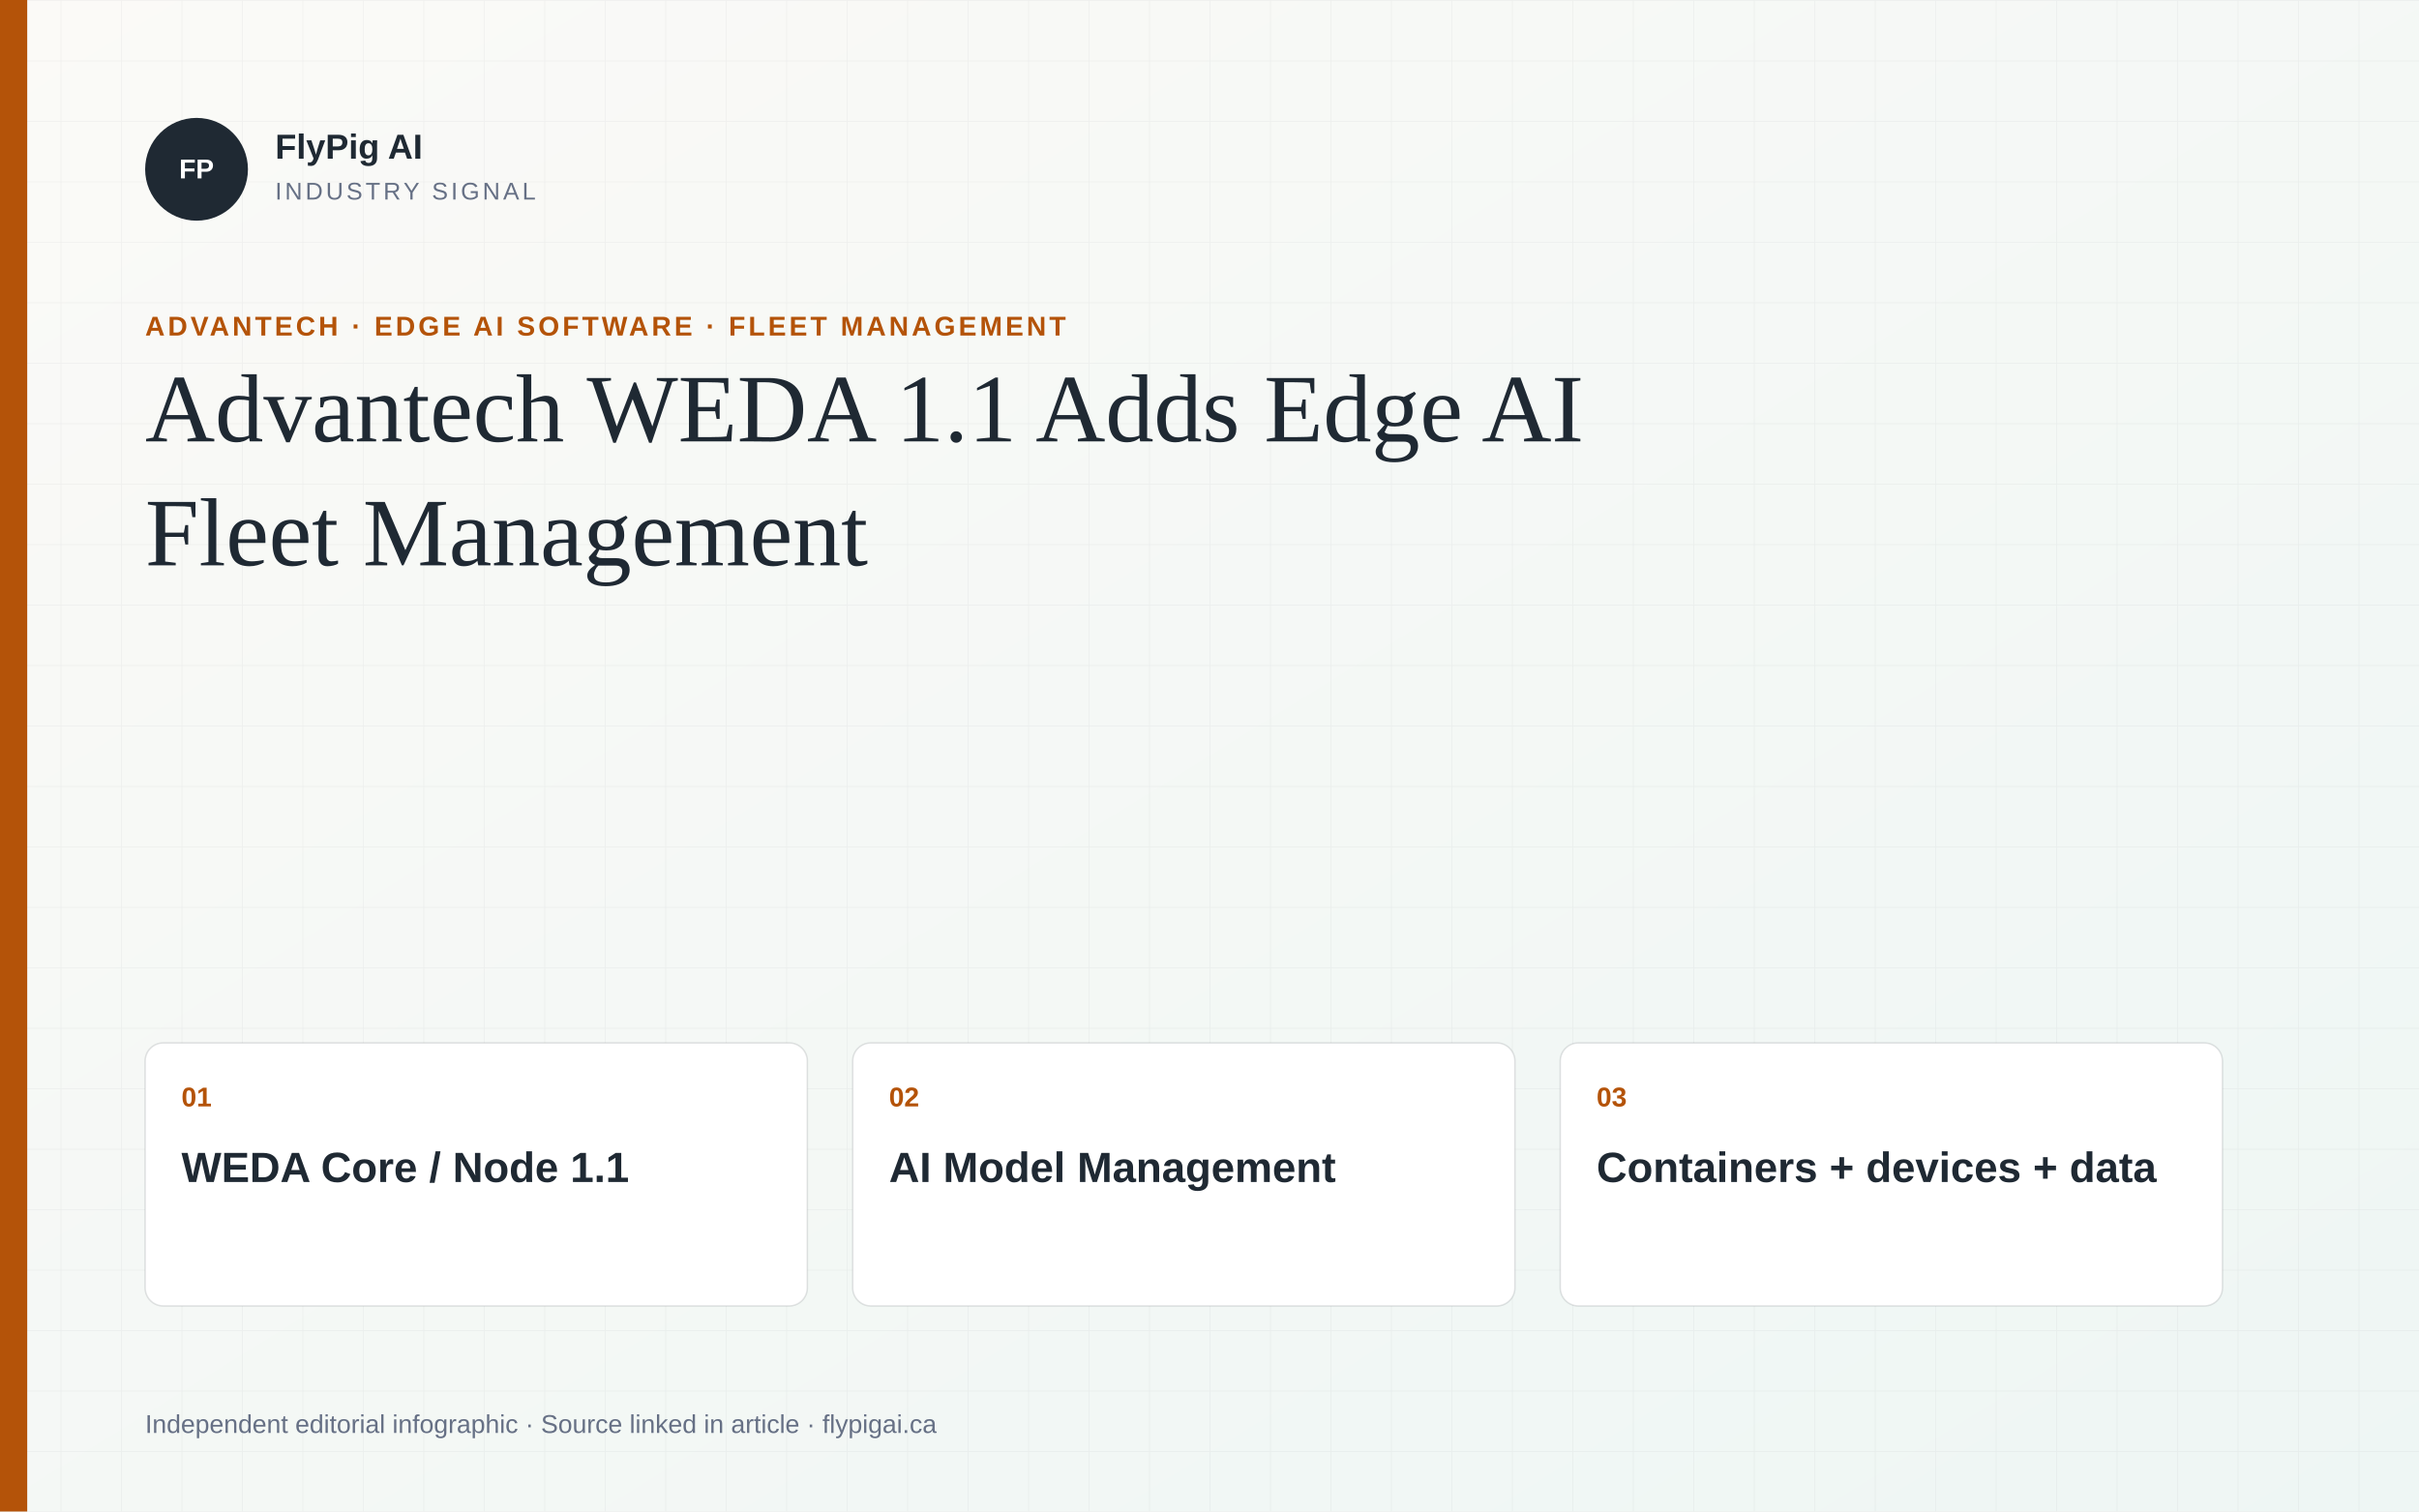
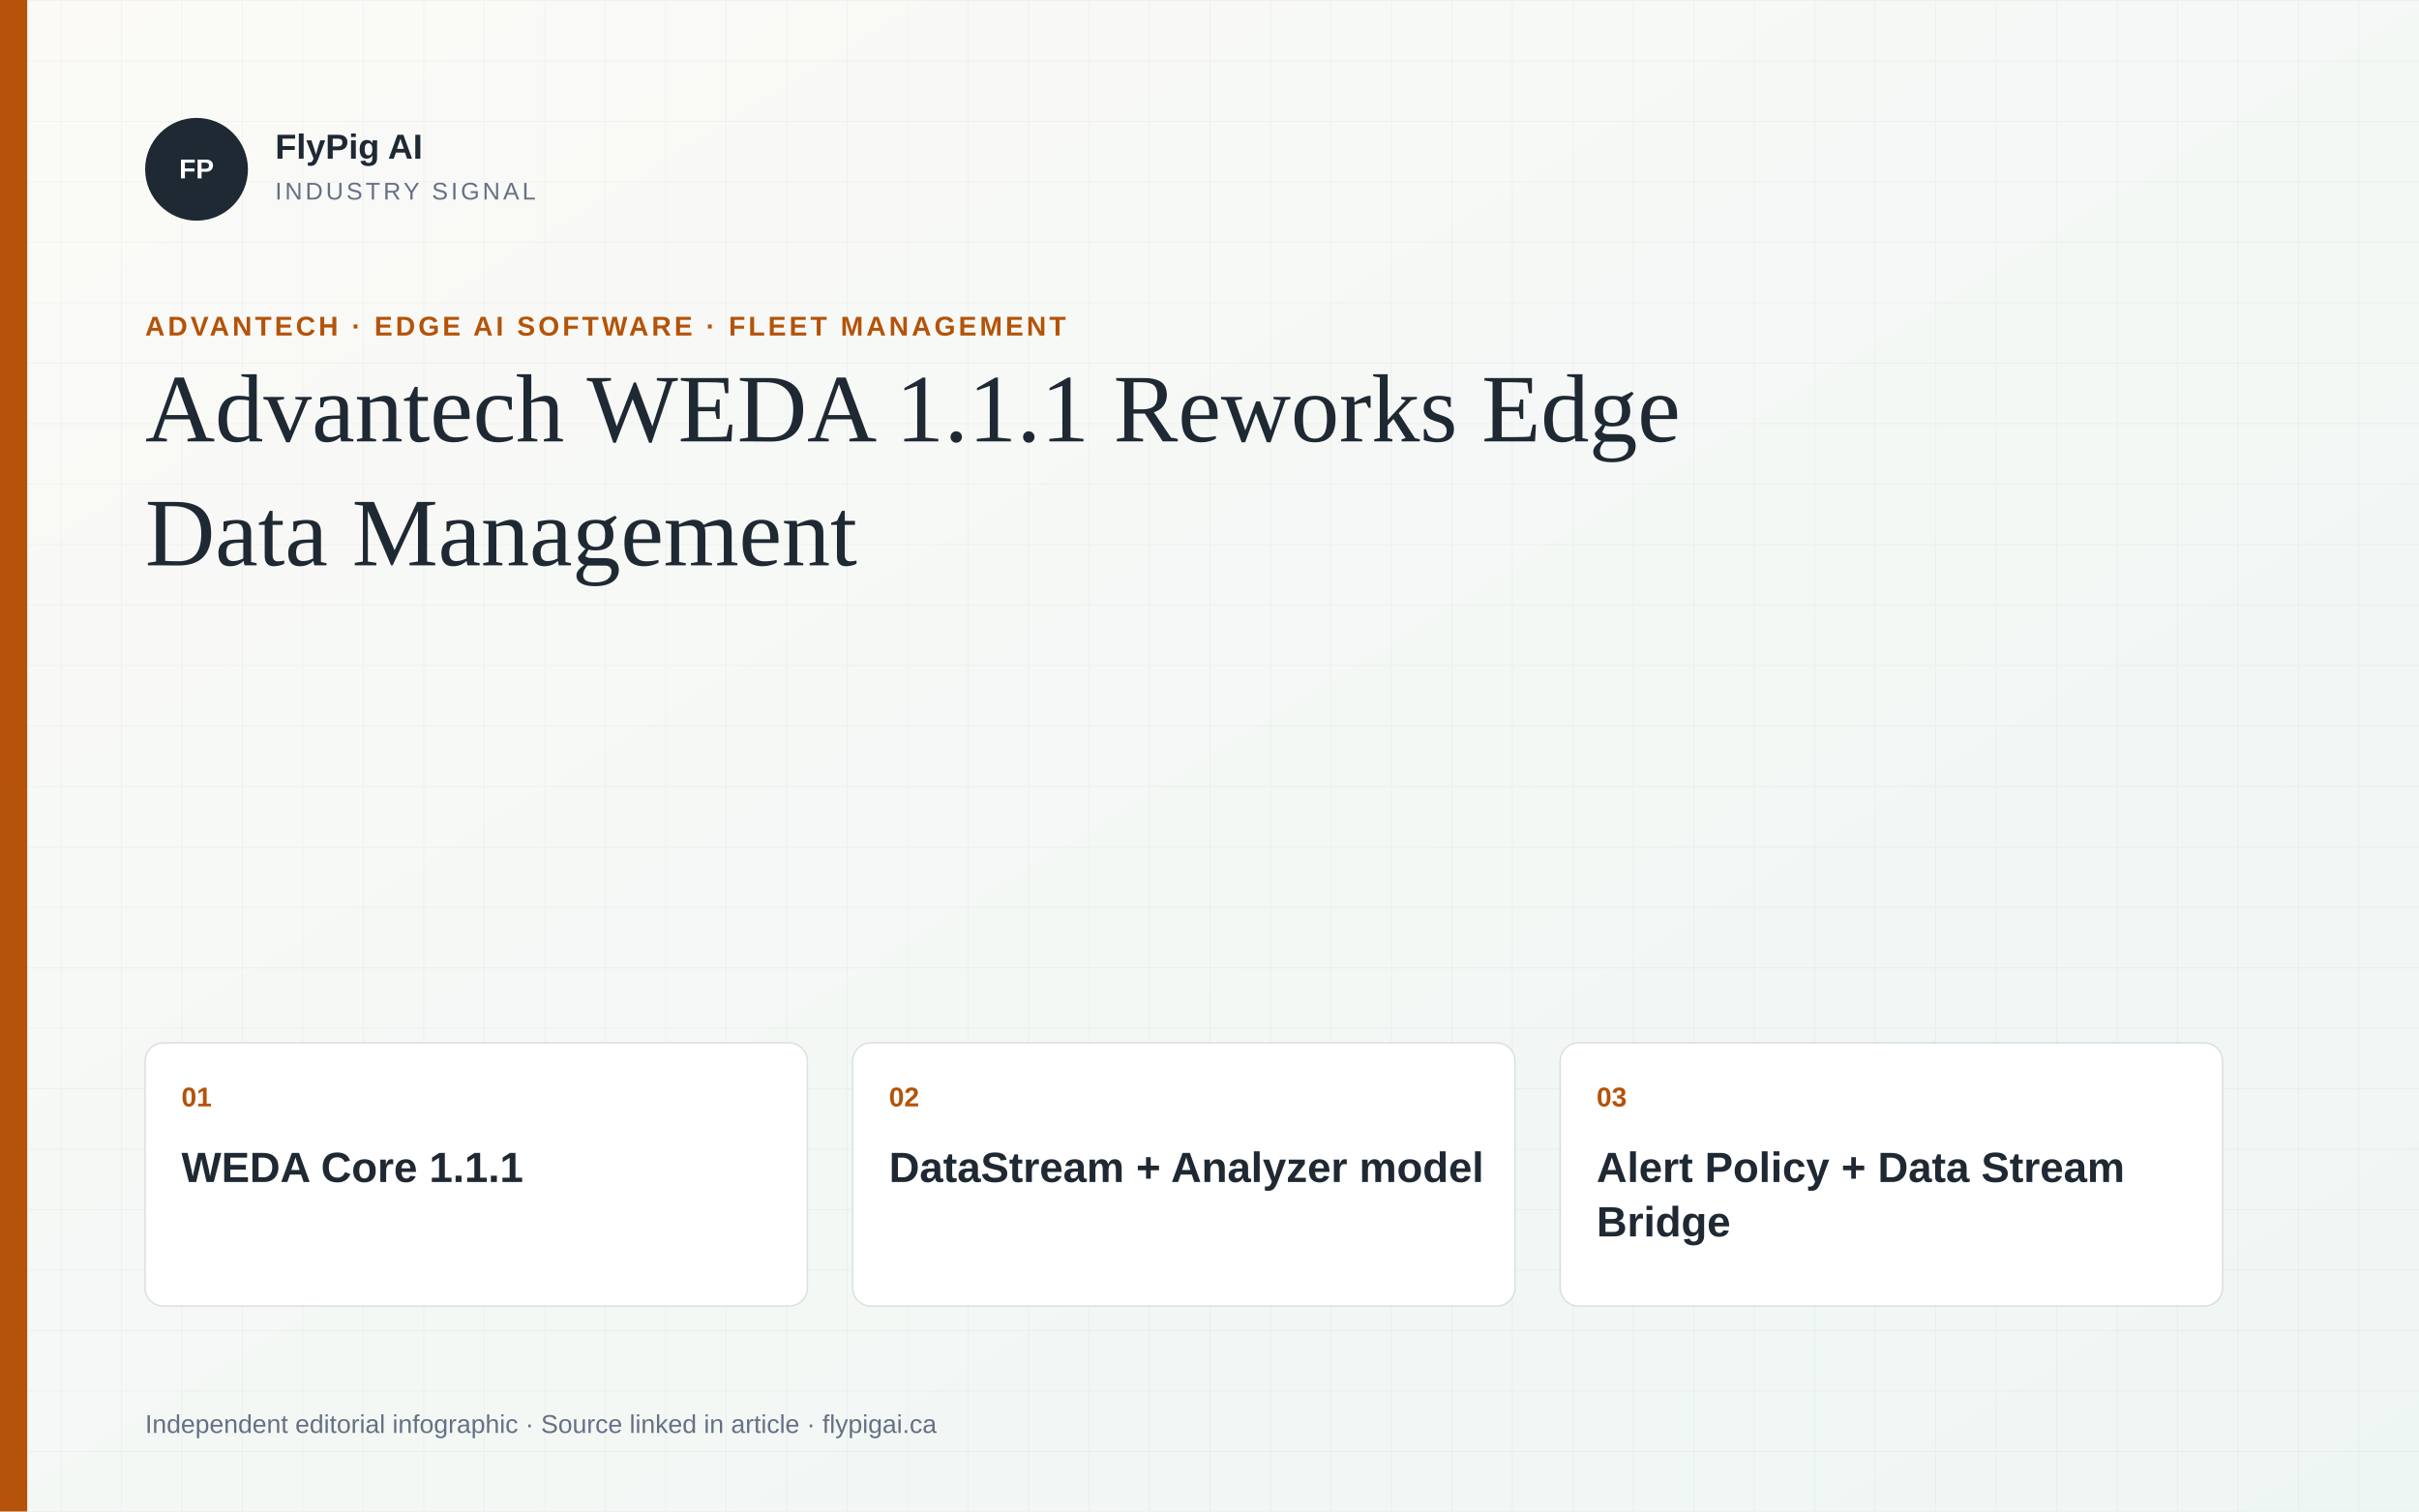
<svg xmlns="http://www.w3.org/2000/svg" width="1600" height="1000" viewBox="0 0 1600 1000">
  <defs>
    <linearGradient id="background" x1="0" y1="0" x2="1" y2="1">
      <stop offset="0" stop-color="#fbfaf7" />
      <stop offset="1" stop-color="#eef6f4" />
    </linearGradient>
    <pattern id="grid" width="40" height="40" patternUnits="userSpaceOnUse">
      <path d="M40 0H0V40" fill="none" stroke="#1f2933" stroke-opacity=".045" />
    </pattern>
  </defs>
  <rect width="1600" height="1000" fill="url(#background)" />
  <rect width="1600" height="1000" fill="url(#grid)" />
  <rect x="0" y="0" width="18" height="1000" fill="#b45309" />
  <circle cx="130" cy="112" r="34" fill="#1f2933" />
  <text x="130" y="118" text-anchor="middle" fill="#fff" font-family="Arial, Helvetica, sans-serif" font-size="18" font-weight="700">FP</text>
  <text x="182" y="105" fill="#1f2933" font-family="Arial, Helvetica, sans-serif" font-size="23" font-weight="700">FlyPig AI</text>
  <text x="182" y="132" fill="#667085" font-family="Arial, Helvetica, sans-serif" font-size="16" letter-spacing="2">INDUSTRY SIGNAL</text>
  <text x="96" y="222" fill="#b45309" font-family="Arial, Helvetica, sans-serif" font-size="18" font-weight="700" letter-spacing="2">ADVANTECH · EDGE AI SOFTWARE · FLEET MANAGEMENT</text>
-   <text x="96" y="292" fill="#1f2933" font-family="Georgia, 'Times New Roman', serif" font-size="64" font-weight="500">Advantech WEDA 1.1 Adds Edge AI</text>
-   <text x="96" y="374" fill="#1f2933" font-family="Georgia, 'Times New Roman', serif" font-size="64" font-weight="500">Fleet Management</text>
+   <text x="96" y="292" fill="#1f2933" font-family="Georgia, 'Times New Roman', serif" font-size="64" font-weight="500">Advantech WEDA 1.1.1 Reworks Edge</text>
+   <text x="96" y="374" fill="#1f2933" font-family="Georgia, 'Times New Roman', serif" font-size="64" font-weight="500">Data Management</text>
  <g>
    <rect x="96" y="690" width="438" height="174" rx="12" fill="#fff" stroke="#1f2933" stroke-opacity=".13" />
    <text x="120" y="732" fill="#b45309" font-family="Arial, Helvetica, sans-serif" font-size="18" font-weight="700">01</text>
-     <text x="120" y="782" fill="#1f2933" font-family="Arial, Helvetica, sans-serif" font-size="28" font-weight="650">WEDA Core / Node 1.1</text>
+     <text x="120" y="782" fill="#1f2933" font-family="Arial, Helvetica, sans-serif" font-size="28" font-weight="650">WEDA Core 1.1.1</text>
  </g>
  <g>
    <rect x="564" y="690" width="438" height="174" rx="12" fill="#fff" stroke="#1f2933" stroke-opacity=".13" />
    <text x="588" y="732" fill="#b45309" font-family="Arial, Helvetica, sans-serif" font-size="18" font-weight="700">02</text>
-     <text x="588" y="782" fill="#1f2933" font-family="Arial, Helvetica, sans-serif" font-size="28" font-weight="650">AI Model Management</text>
+     <text x="588" y="782" fill="#1f2933" font-family="Arial, Helvetica, sans-serif" font-size="28" font-weight="650">DataStream + Analyzer model</text>
  </g>
  <g>
    <rect x="1032" y="690" width="438" height="174" rx="12" fill="#fff" stroke="#1f2933" stroke-opacity=".13" />
    <text x="1056" y="732" fill="#b45309" font-family="Arial, Helvetica, sans-serif" font-size="18" font-weight="700">03</text>
-     <text x="1056" y="782" fill="#1f2933" font-family="Arial, Helvetica, sans-serif" font-size="28" font-weight="650">Containers + devices + data</text>
+     <text x="1056" y="782" fill="#1f2933" font-family="Arial, Helvetica, sans-serif" font-size="28" font-weight="650">Alert Policy + Data Stream</text>
+     <text x="1056" y="818" fill="#1f2933" font-family="Arial, Helvetica, sans-serif" font-size="28" font-weight="650">Bridge</text>
  </g>
  <text x="96" y="948" fill="#667085" font-family="Arial, Helvetica, sans-serif" font-size="17">Independent editorial infographic · Source linked in article · flypigai.ca</text>
</svg>
